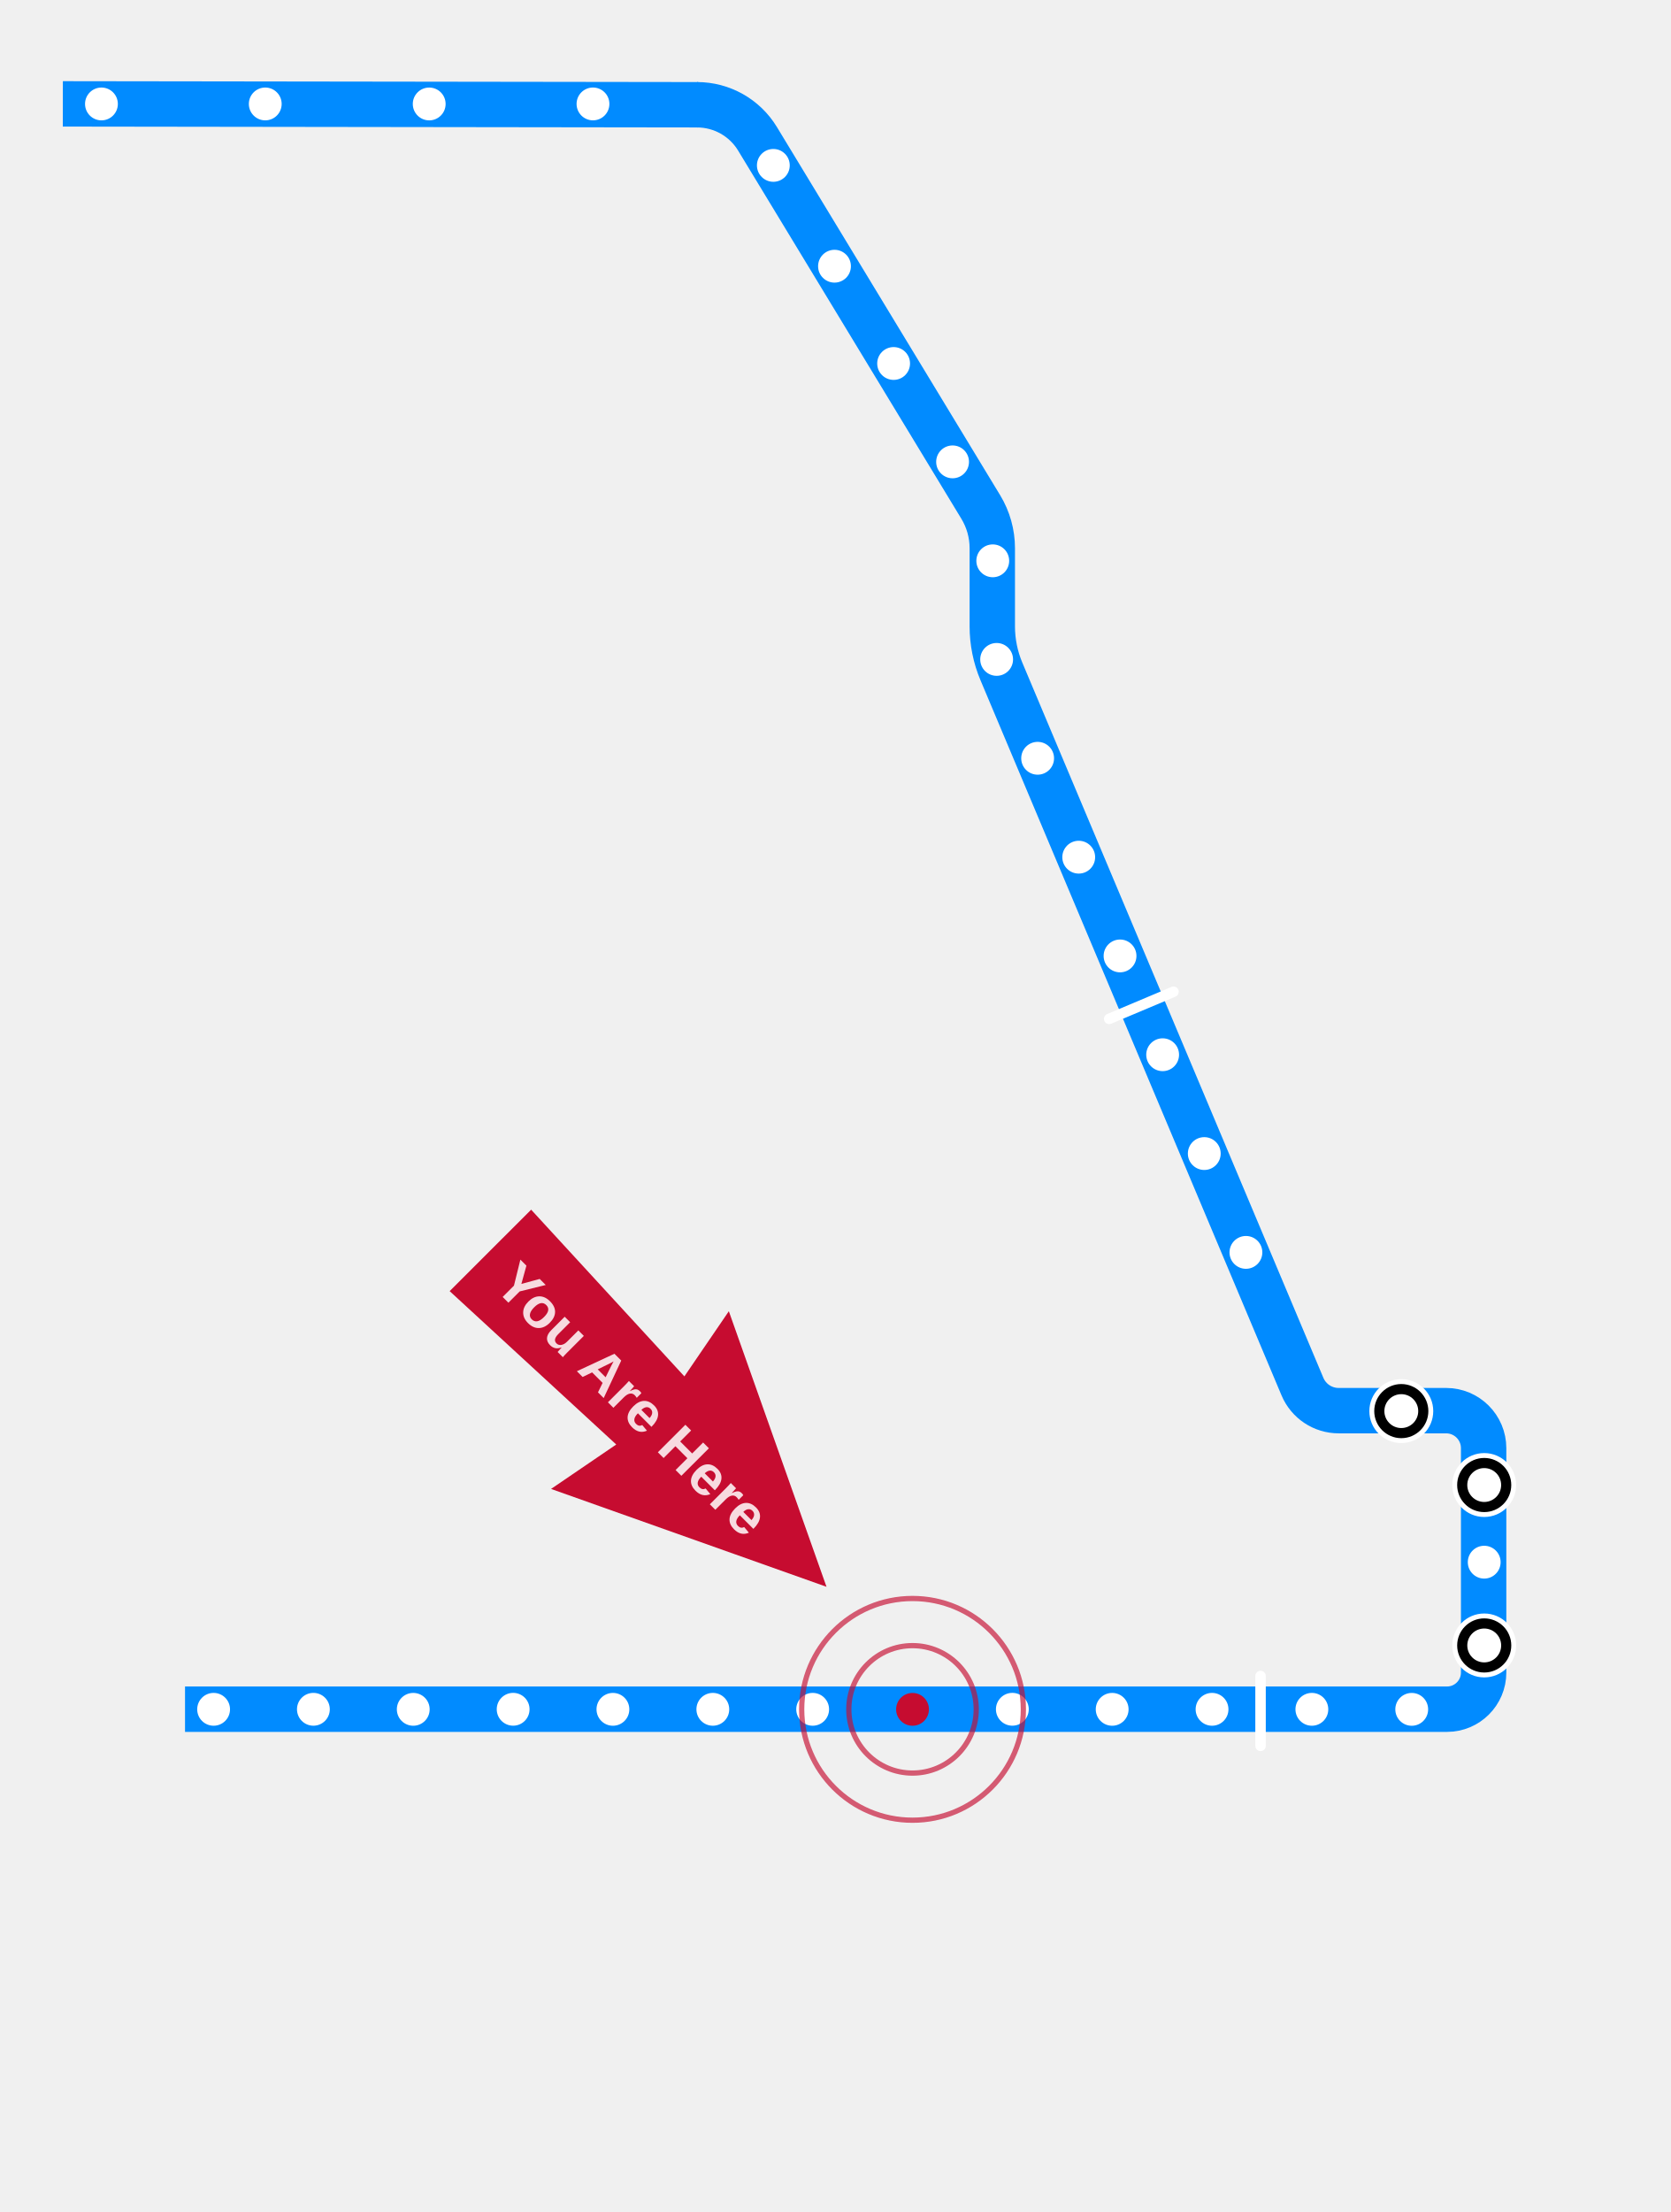
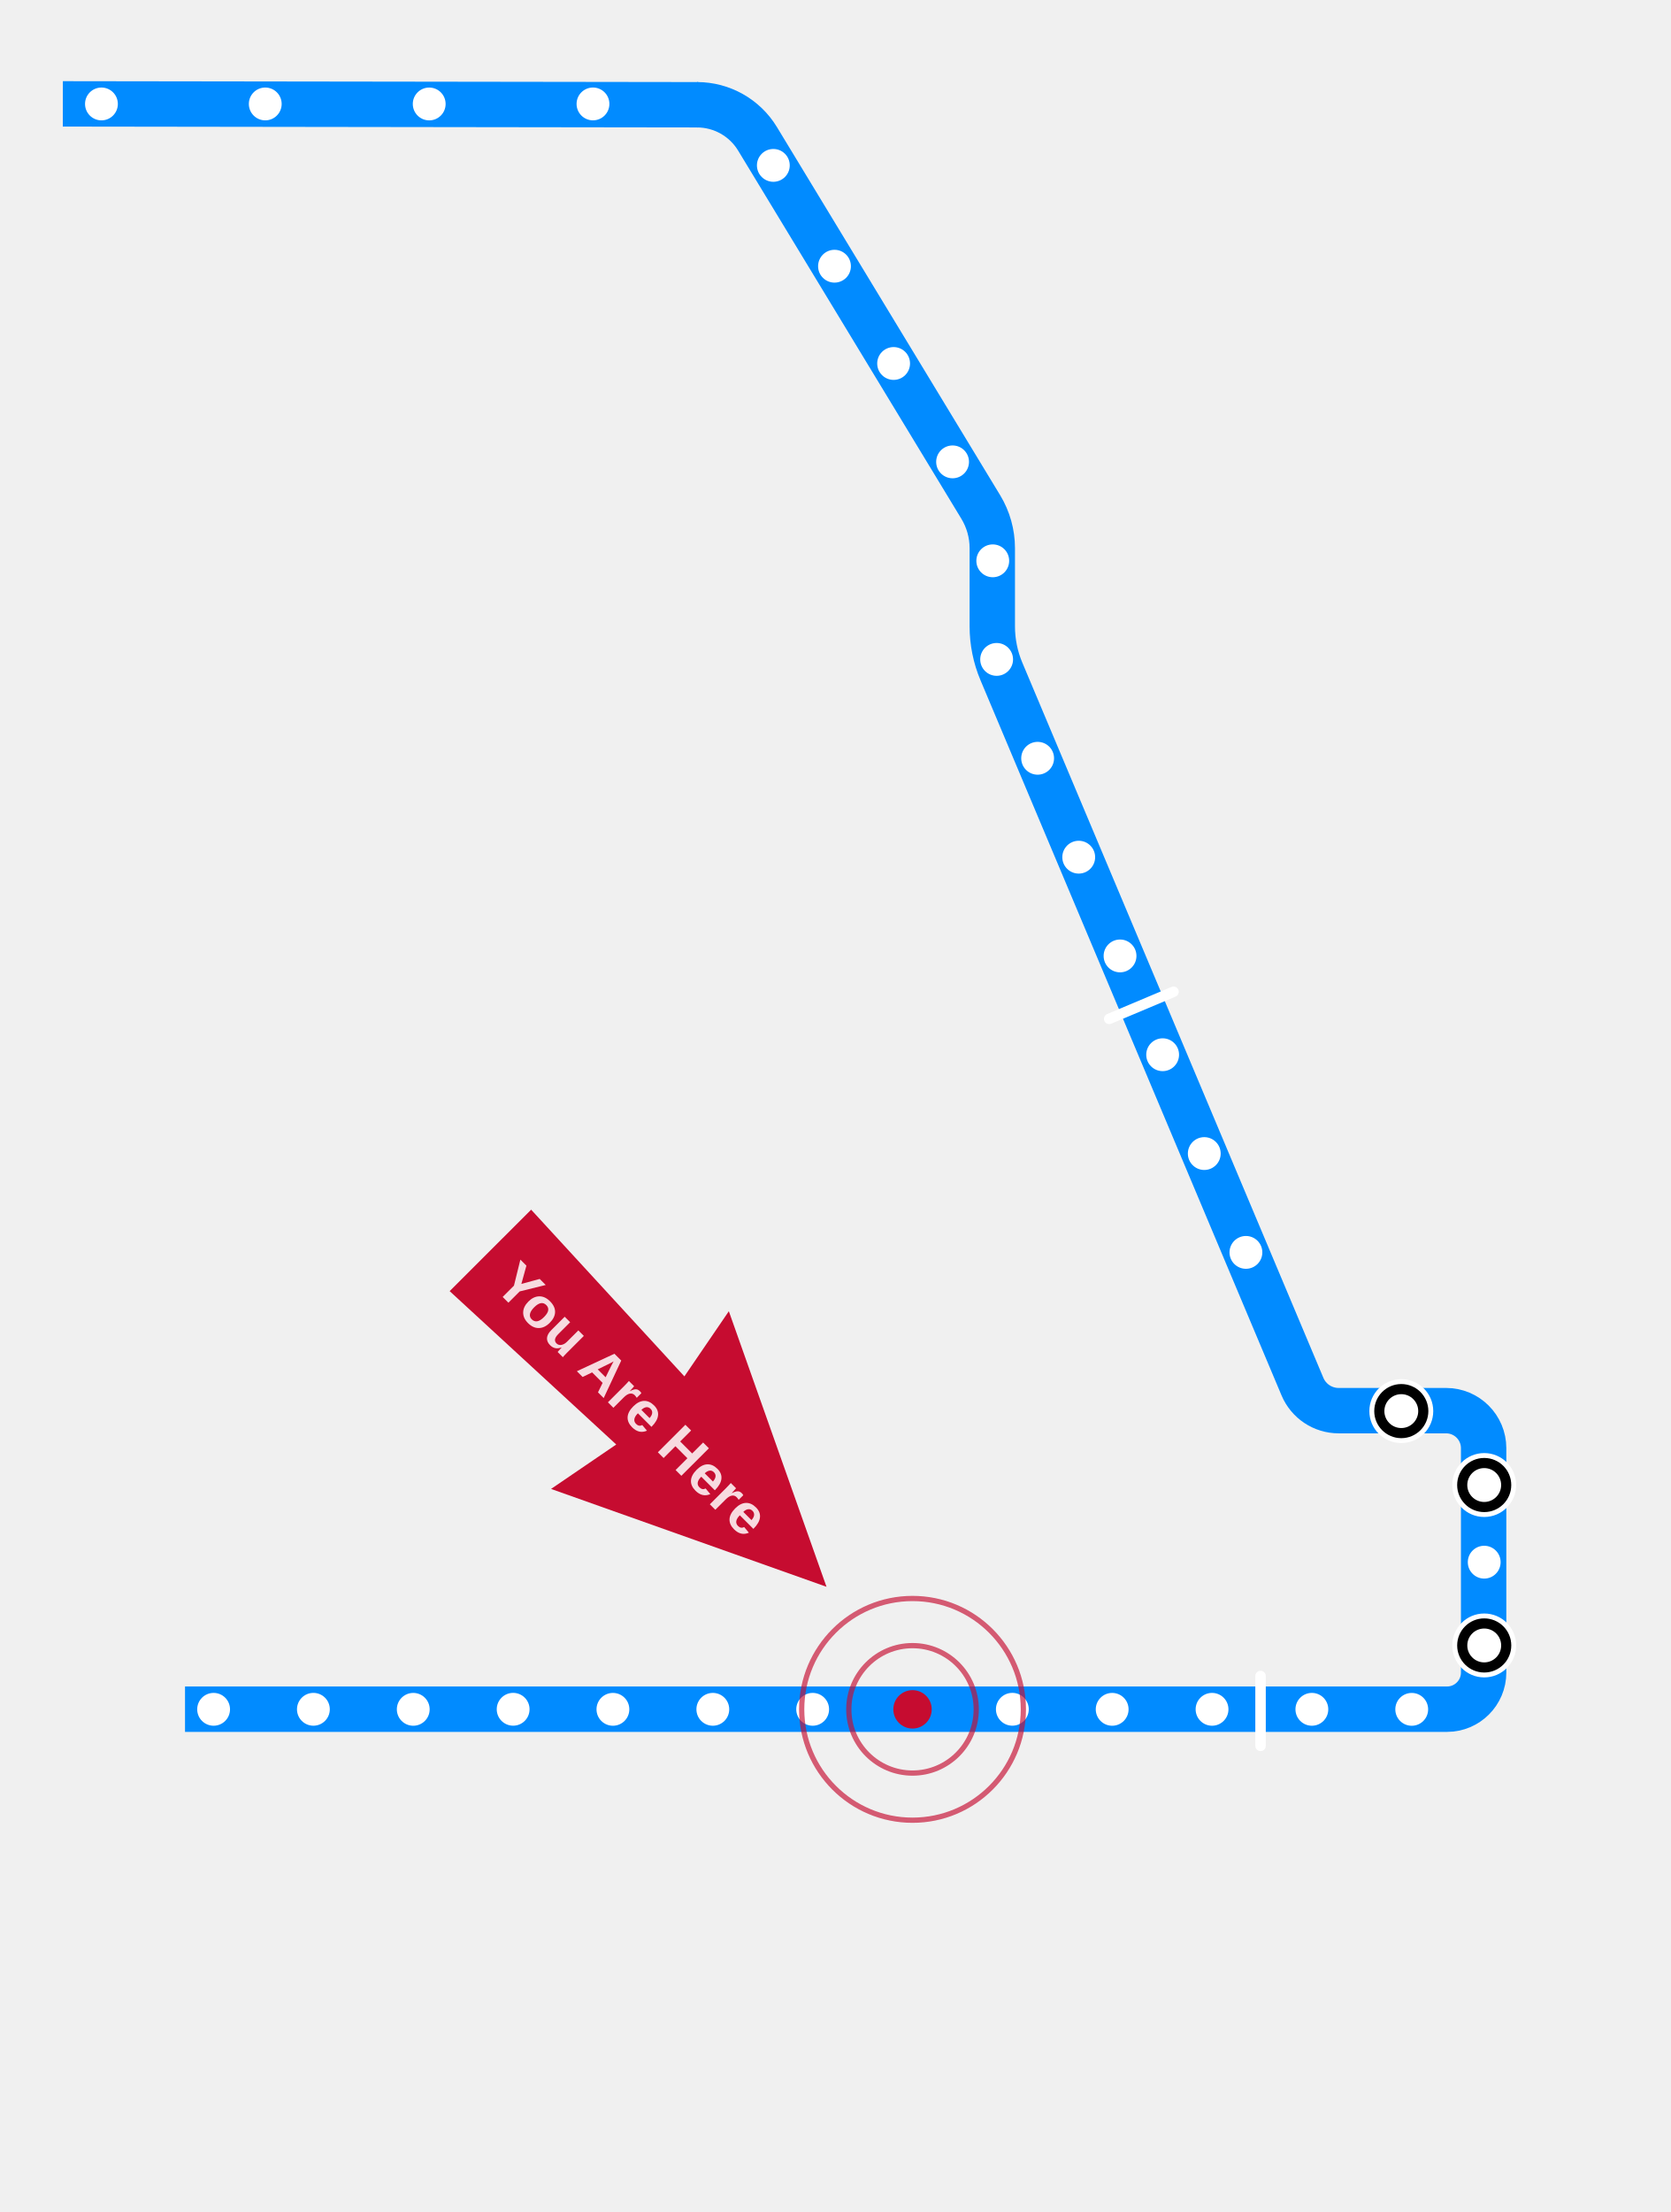
<svg xmlns="http://www.w3.org/2000/svg" width="957" height="1267" viewBox="0 0 957 1267">
  <path id="Path" fill="#000000" stroke="#018bff" stroke-width="26" d="M 36 59.5 L 400 60.002" />
  <path id="path1" fill="none" stroke="#018bff" stroke-width="26" d="M 400 60 L 399.36 60 C 413.518 60 426.649 67.394 433.99 79.5 L 561.9 290.41 C 566.217 297.525 568.5 305.688 568.5 314.01 L 568.5 358.75 C 568.499 367.615 570.27 376.39 573.71 384.56 L 746.2 794.23 C 749.713 802.575 757.886 808.001 766.94 808 L 828.5 808 C 840.374 808 850 817.626 850 829.5 L 850 958 C 850 969.598 840.598 979 829 979 L 106 979" />
  <path id="path2" fill="#ffffff" stroke="none" d="M 67.52 59.54 C 67.52 64.731 63.311 68.94 58.12 68.94 C 52.929 68.94 48.72 64.731 48.72 59.54 C 48.72 54.349 52.929 50.14 58.12 50.14 C 63.311 50.14 67.52 54.349 67.52 59.54 Z" />
  <path id="path3" fill="#ffffff" stroke="none" d="M 161.37 59.54 C 161.37 64.731 157.161 68.94 151.97 68.94 C 146.779 68.94 142.57 64.731 142.57 59.54 C 142.57 54.349 146.779 50.14 151.97 50.14 C 157.161 50.14 161.37 54.349 161.37 59.54 Z" />
  <path id="path4" fill="#ffffff" stroke="none" d="M 255.3 59.55 C 255.3 64.741 251.091 68.95 245.9 68.95 C 240.709 68.95 236.5 64.741 236.5 59.55 C 236.5 54.359 240.709 50.15 245.9 50.15 C 251.091 50.15 255.3 54.359 255.3 59.55 Z" />
  <path id="path5" fill="#ffffff" stroke="none" d="M 349.13 59.53 C 349.13 64.721 344.921 68.93 339.73 68.93 C 334.539 68.93 330.33 64.721 330.33 59.53 C 330.33 54.339 334.539 50.13 339.73 50.13 C 344.921 50.13 349.13 54.339 349.13 59.53 Z" />
  <path id="path6" fill="#ffffff" stroke="none" d="M 452.46 94.73 C 452.46 99.922 448.251 104.13 443.06 104.13 C 437.869 104.13 433.66 99.922 433.66 94.73 C 433.66 89.539 437.869 85.33 443.06 85.33 C 448.251 85.33 452.46 89.539 452.46 94.73 Z" />
  <path id="path7" fill="#ffffff" stroke="none" d="M 487.5 152.48 C 487.5 157.672 483.291 161.88 478.1 161.88 C 472.909 161.88 468.7 157.672 468.7 152.48 C 468.7 147.289 472.909 143.08 478.1 143.08 C 483.291 143.08 487.5 147.289 487.5 152.48 Z" />
  <path id="path8" fill="#ffffff" stroke="none" d="M 521.37 208.2 C 521.37 213.391 517.161 217.6 511.97 217.6 C 506.779 217.6 502.57 213.391 502.57 208.2 C 502.57 203.009 506.779 198.8 511.97 198.8 C 517.161 198.8 521.37 203.009 521.37 208.2 Z" />
  <path id="path9" fill="#ffffff" stroke="none" d="M 555.15 264.55 C 555.15 269.741 550.941 273.95 545.75 273.95 C 540.559 273.95 536.35 269.741 536.35 264.55 C 536.35 259.359 540.559 255.15 545.75 255.15 C 550.941 255.15 555.15 259.359 555.15 264.55 Z" />
  <path id="path10" fill="#ffffff" stroke="none" d="M 578.17 321.23 C 578.17 326.422 573.961 330.63 568.77 330.63 C 563.579 330.63 559.37 326.422 559.37 321.23 C 559.37 316.039 563.579 311.83 568.77 311.83 C 573.961 311.83 578.17 316.039 578.17 321.23 Z" />
  <path id="path11" fill="#ffffff" stroke="none" d="M 580.39 377.7 C 580.39 382.891 576.181 387.1 570.99 387.1 C 565.799 387.1 561.59 382.891 561.59 377.7 C 561.59 372.509 565.799 368.3 570.99 368.3 C 576.181 368.3 580.39 372.509 580.39 377.7 Z" />
  <path id="path12" fill="#ffffff" stroke="none" d="M 603.88 434.33 C 603.88 439.521 599.671 443.73 594.48 443.73 C 589.289 443.73 585.08 439.521 585.08 434.33 C 585.08 429.139 589.289 424.93 594.48 424.93 C 599.671 424.93 603.88 429.139 603.88 434.33 Z" />
  <path id="path13" fill="#ffffff" stroke="none" d="M 627.42 490.98 C 627.42 496.172 623.211 500.38 618.02 500.38 C 612.829 500.38 608.62 496.172 608.62 490.98 C 608.62 485.789 612.829 481.58 618.02 481.58 C 623.211 481.58 627.42 485.789 627.42 490.98 Z" />
  <path id="path14" fill="#ffffff" stroke="none" d="M 651.09 547.54 C 651.09 552.732 646.881 556.94 641.69 556.94 C 636.499 556.94 632.29 552.732 632.29 547.54 C 632.29 542.349 636.499 538.14 641.69 538.14 C 646.881 538.14 651.09 542.349 651.09 547.54 Z" />
  <path id="path15" fill="#ffffff" stroke="none" d="M 675.5 604.13 C 675.5 609.321 671.292 613.53 666.1 613.53 C 660.909 613.53 656.7 609.321 656.7 604.13 C 656.7 598.939 660.909 594.73 666.1 594.73 C 671.292 594.73 675.5 598.939 675.5 604.13 Z" />
  <path id="path16" fill="#ffffff" stroke="none" d="M 699.35 660.74 C 699.35 665.931 695.141 670.14 689.95 670.14 C 684.759 670.14 680.55 665.931 680.55 660.74 C 680.55 655.549 684.759 651.34 689.95 651.34 C 695.141 651.34 699.35 655.549 699.35 660.74 Z" />
  <path id="path17" fill="#ffffff" stroke="none" d="M 723.21 717.35 C 723.21 722.542 719.001 726.75 713.81 726.75 C 708.619 726.75 704.41 722.542 704.41 717.35 C 704.41 712.159 708.619 707.95 713.81 707.95 C 719.001 707.95 723.21 712.159 723.21 717.35 Z" />
  <path id="path18" fill="#ffffff" stroke="none" d="M 859.73 894.79 C 859.73 899.982 855.521 904.19 850.33 904.19 C 845.139 904.19 840.93 899.982 840.93 894.79 C 840.93 889.599 845.139 885.39 850.33 885.39 C 855.521 885.39 859.73 889.599 859.73 894.79 Z" />
  <path id="path19" fill="#ffffff" stroke="none" d="M 131.78 979.07 C 131.78 984.261 127.571 988.47 122.38 988.47 C 117.189 988.47 112.98 984.261 112.98 979.07 C 112.98 973.879 117.189 969.67 122.38 969.67 C 127.571 969.67 131.78 973.879 131.78 979.07 Z" />
  <path id="path20" fill="#ffffff" stroke="none" d="M 188.95 979.06 C 188.95 984.251 184.741 988.46 179.55 988.46 C 174.359 988.46 170.15 984.251 170.15 979.06 C 170.15 973.869 174.359 969.66 179.55 969.66 C 184.741 969.66 188.95 973.869 188.95 979.06 Z" />
  <path id="path21" fill="#ffffff" stroke="none" d="M 246.16 979.08 C 246.16 984.271 241.951 988.48 236.76 988.48 C 231.569 988.48 227.36 984.271 227.36 979.08 C 227.36 973.889 231.569 969.68 236.76 969.68 C 241.951 969.68 246.16 973.889 246.16 979.08 Z" />
  <path id="path22" fill="#ffffff" stroke="none" d="M 303.39 979.05 C 303.39 984.241 299.181 988.45 293.99 988.45 C 288.799 988.45 284.59 984.241 284.59 979.05 C 284.59 973.859 288.799 969.65 293.99 969.65 C 299.181 969.65 303.39 973.859 303.39 979.05 Z" />
  <path id="path23" fill="#ffffff" stroke="none" d="M 360.55 979.08 C 360.55 984.271 356.341 988.48 351.15 988.48 C 345.959 988.48 341.75 984.271 341.75 979.08 C 341.75 973.889 345.959 969.68 351.15 969.68 C 356.341 969.68 360.55 973.889 360.55 979.08 Z" />
  <path id="path24" fill="#ffffff" stroke="none" d="M 417.79 979.07 C 417.79 984.261 413.581 988.47 408.39 988.47 C 403.199 988.47 398.99 984.261 398.99 979.07 C 398.99 973.879 403.199 969.67 408.39 969.67 C 413.581 969.67 417.79 973.879 417.79 979.07 Z" />
  <path id="path25" fill="#ffffff" stroke="none" d="M 474.99 979.07 C 474.99 984.261 470.781 988.47 465.59 988.47 C 460.399 988.47 456.19 984.261 456.19 979.07 C 456.19 973.879 460.399 969.67 465.59 969.67 C 470.781 969.67 474.99 973.879 474.99 979.07 Z" />
  <path id="path26" fill="#c60c30" stroke="none" d="M 532.2 979.09 C 532.2 984.281 527.991 988.49 522.8 988.49 C 517.609 988.49 513.4 984.281 513.4 979.09 C 513.4 973.898 517.609 969.69 522.8 969.69 C 527.991 969.69 532.2 973.898 532.2 979.09 Z" />
  <path id="path27" fill="#ffffff" stroke="none" d="M 589.39 979.05 C 589.39 984.241 585.181 988.45 579.99 988.45 C 574.799 988.45 570.59 984.241 570.59 979.05 C 570.59 973.859 574.799 969.65 579.99 969.65 C 585.181 969.65 589.39 973.859 589.39 979.05 Z" />
  <path id="path28" fill="#ffffff" stroke="none" d="M 646.58 979.08 C 646.58 984.271 642.371 988.48 637.18 988.48 C 631.989 988.48 627.78 984.271 627.78 979.08 C 627.78 973.889 631.989 969.68 637.18 969.68 C 642.371 969.68 646.58 973.889 646.58 979.08 Z" />
  <path id="path29" fill="#ffffff" stroke="none" d="M 703.8 979.07 C 703.8 984.261 699.591 988.47 694.4 988.47 C 689.208 988.47 685 984.261 685 979.07 C 685 973.879 689.208 969.67 694.4 969.67 C 699.591 969.67 703.8 973.879 703.8 979.07 Z" />
  <path id="path30" fill="#ffffff" stroke="none" d="M 760.99 979.07 C 760.99 984.261 756.781 988.47 751.59 988.47 C 746.398 988.47 742.19 984.261 742.19 979.07 C 742.19 973.879 746.398 969.67 751.59 969.67 C 756.781 969.67 760.99 973.879 760.99 979.07 Z" />
  <path id="path31" fill="#ffffff" stroke="none" d="M 818.2 979.09 C 818.2 984.281 813.991 988.49 808.8 988.49 C 803.609 988.49 799.4 984.281 799.4 979.09 C 799.4 973.898 803.609 969.69 808.8 969.69 C 813.991 969.69 818.2 973.898 818.2 979.09 Z" />
  <clipPath id="clipPath1">
    <path d="M 780 786 L 826 786 L 826 832 L 780 832 Z" />
  </clipPath>
  <path id="path32" fill="#ffffff" stroke="none" clip-path="url(#clipPath1)" d="M 821.13 808.26 C 821.13 818.367 812.937 826.56 802.83 826.56 C 792.723 826.56 784.53 818.367 784.53 808.26 C 784.53 798.153 792.723 789.96 802.83 789.96 C 812.937 789.96 821.13 798.153 821.13 808.26 Z" />
  <path id="path33" fill="#ffffff" stroke="none" d="M 868.63 850.6 C 868.63 860.707 860.437 868.9 850.33 868.9 C 840.223 868.9 832.03 860.707 832.03 850.6 C 832.03 840.493 840.223 832.3 850.33 832.3 C 860.437 832.3 868.63 840.493 868.63 850.6 Z" />
  <path id="path34" fill="#ffffff" stroke="none" d="M 868.64 942.49 C 868.64 952.597 860.447 960.79 850.34 960.79 C 840.233 960.79 832.04 952.597 832.04 942.49 C 832.04 932.383 840.233 924.19 850.34 924.19 C 860.447 924.19 868.64 932.383 868.64 942.49 Z" />
  <path id="path35" fill="#000000" stroke="none" d="M 818.33 808.26 C 818.33 816.82 811.39 823.76 802.83 823.76 C 794.27 823.76 787.33 816.82 787.33 808.26 C 787.33 799.7 794.27 792.76 802.83 792.76 C 811.39 792.76 818.33 799.7 818.33 808.26 Z" />
  <path id="path36" fill="#000000" stroke="none" d="M 865.83 850.6 C 865.83 859.16 858.89 866.1 850.33 866.1 C 841.77 866.1 834.83 859.16 834.83 850.6 C 834.83 842.04 841.77 835.1 850.33 835.1 C 858.89 835.1 865.83 842.04 865.83 850.6 Z" />
  <path id="path37" fill="#000000" stroke="none" d="M 865.84 942.49 C 865.84 951.05 858.9 957.99 850.34 957.99 C 841.78 957.99 834.84 951.05 834.84 942.49 C 834.84 933.93 841.78 926.99 850.34 926.99 C 858.9 926.99 865.84 933.93 865.84 942.49 Z" />
  <path id="path38" fill="#ffffff" stroke="none" d="M 812.53 808.26 C 812.53 813.617 808.187 817.96 802.83 817.96 C 797.473 817.96 793.13 813.617 793.13 808.26 C 793.13 802.903 797.473 798.56 802.83 798.56 C 808.187 798.56 812.53 802.903 812.53 808.26 Z" />
  <path id="path39" fill="#ffffff" stroke="none" d="M 860.03 850.6 C 860.03 855.957 855.687 860.3 850.33 860.3 C 844.973 860.3 840.63 855.957 840.63 850.6 C 840.63 845.243 844.973 840.9 850.33 840.9 C 855.687 840.9 860.03 845.243 860.03 850.6 Z" />
  <path id="path40" fill="#ffffff" stroke="none" d="M 860.04 942.49 C 860.04 947.847 855.697 952.19 850.34 952.19 C 844.983 952.19 840.64 947.847 840.64 942.49 C 840.64 937.133 844.983 932.79 850.34 932.79 C 855.697 932.79 860.04 937.133 860.04 942.49 Z" />
  <path id="divider-damen-division" fill="#000000" stroke="#ffffff" stroke-width="6" stroke-linecap="round" d="M 635.46 583.6 L 672.33 568.07" />
  <path id="divider-uic-clinton" fill="#000000" stroke="#ffffff" stroke-width="6" stroke-linecap="round" d="M 722.19 960 L 722.19 1000" />
  <circle cx="522.8" cy="979.09" r="36.5" fill="none" stroke="#c60c30" stroke-width="3" opacity="0.66" />
  <circle cx="522.8" cy="979.09" r="63.5" fill="none" stroke="#c60c30" stroke-width="3" opacity="0.66" />
+   <circle id="coverage-dot" cx="522.8" cy="979.09" r="11" fill="#c60c30" stroke="none" />
  <g id="you-are-here" transform="translate(400.42,0.02) rotate(-30,122.38,979.07)">
    <g id="Group">
      <path id="path43" fill="#c60c30" stroke="none" d="M 12.502 639.025 L 51.223 762.823 L 6.161 766.187 L 114.801 893.634 L 145.265 728.96 L 104.546 748.553 L 76.258 621.963 Z" />
      <g id="g1">
        <text id="You-Are-Here" opacity="0.85" transform="matrix(0.258521 0.966006 -0.966006 0.258521 775.9927 482.0297)" xml:space="preserve" x="-30.4" y="759" font-family="Arial" font-size="32.4" font-weight="700" fill="#ffffff" letter-spacing="0.312">You Are Here</text>
      </g>
    </g>
  </g>
</svg>
